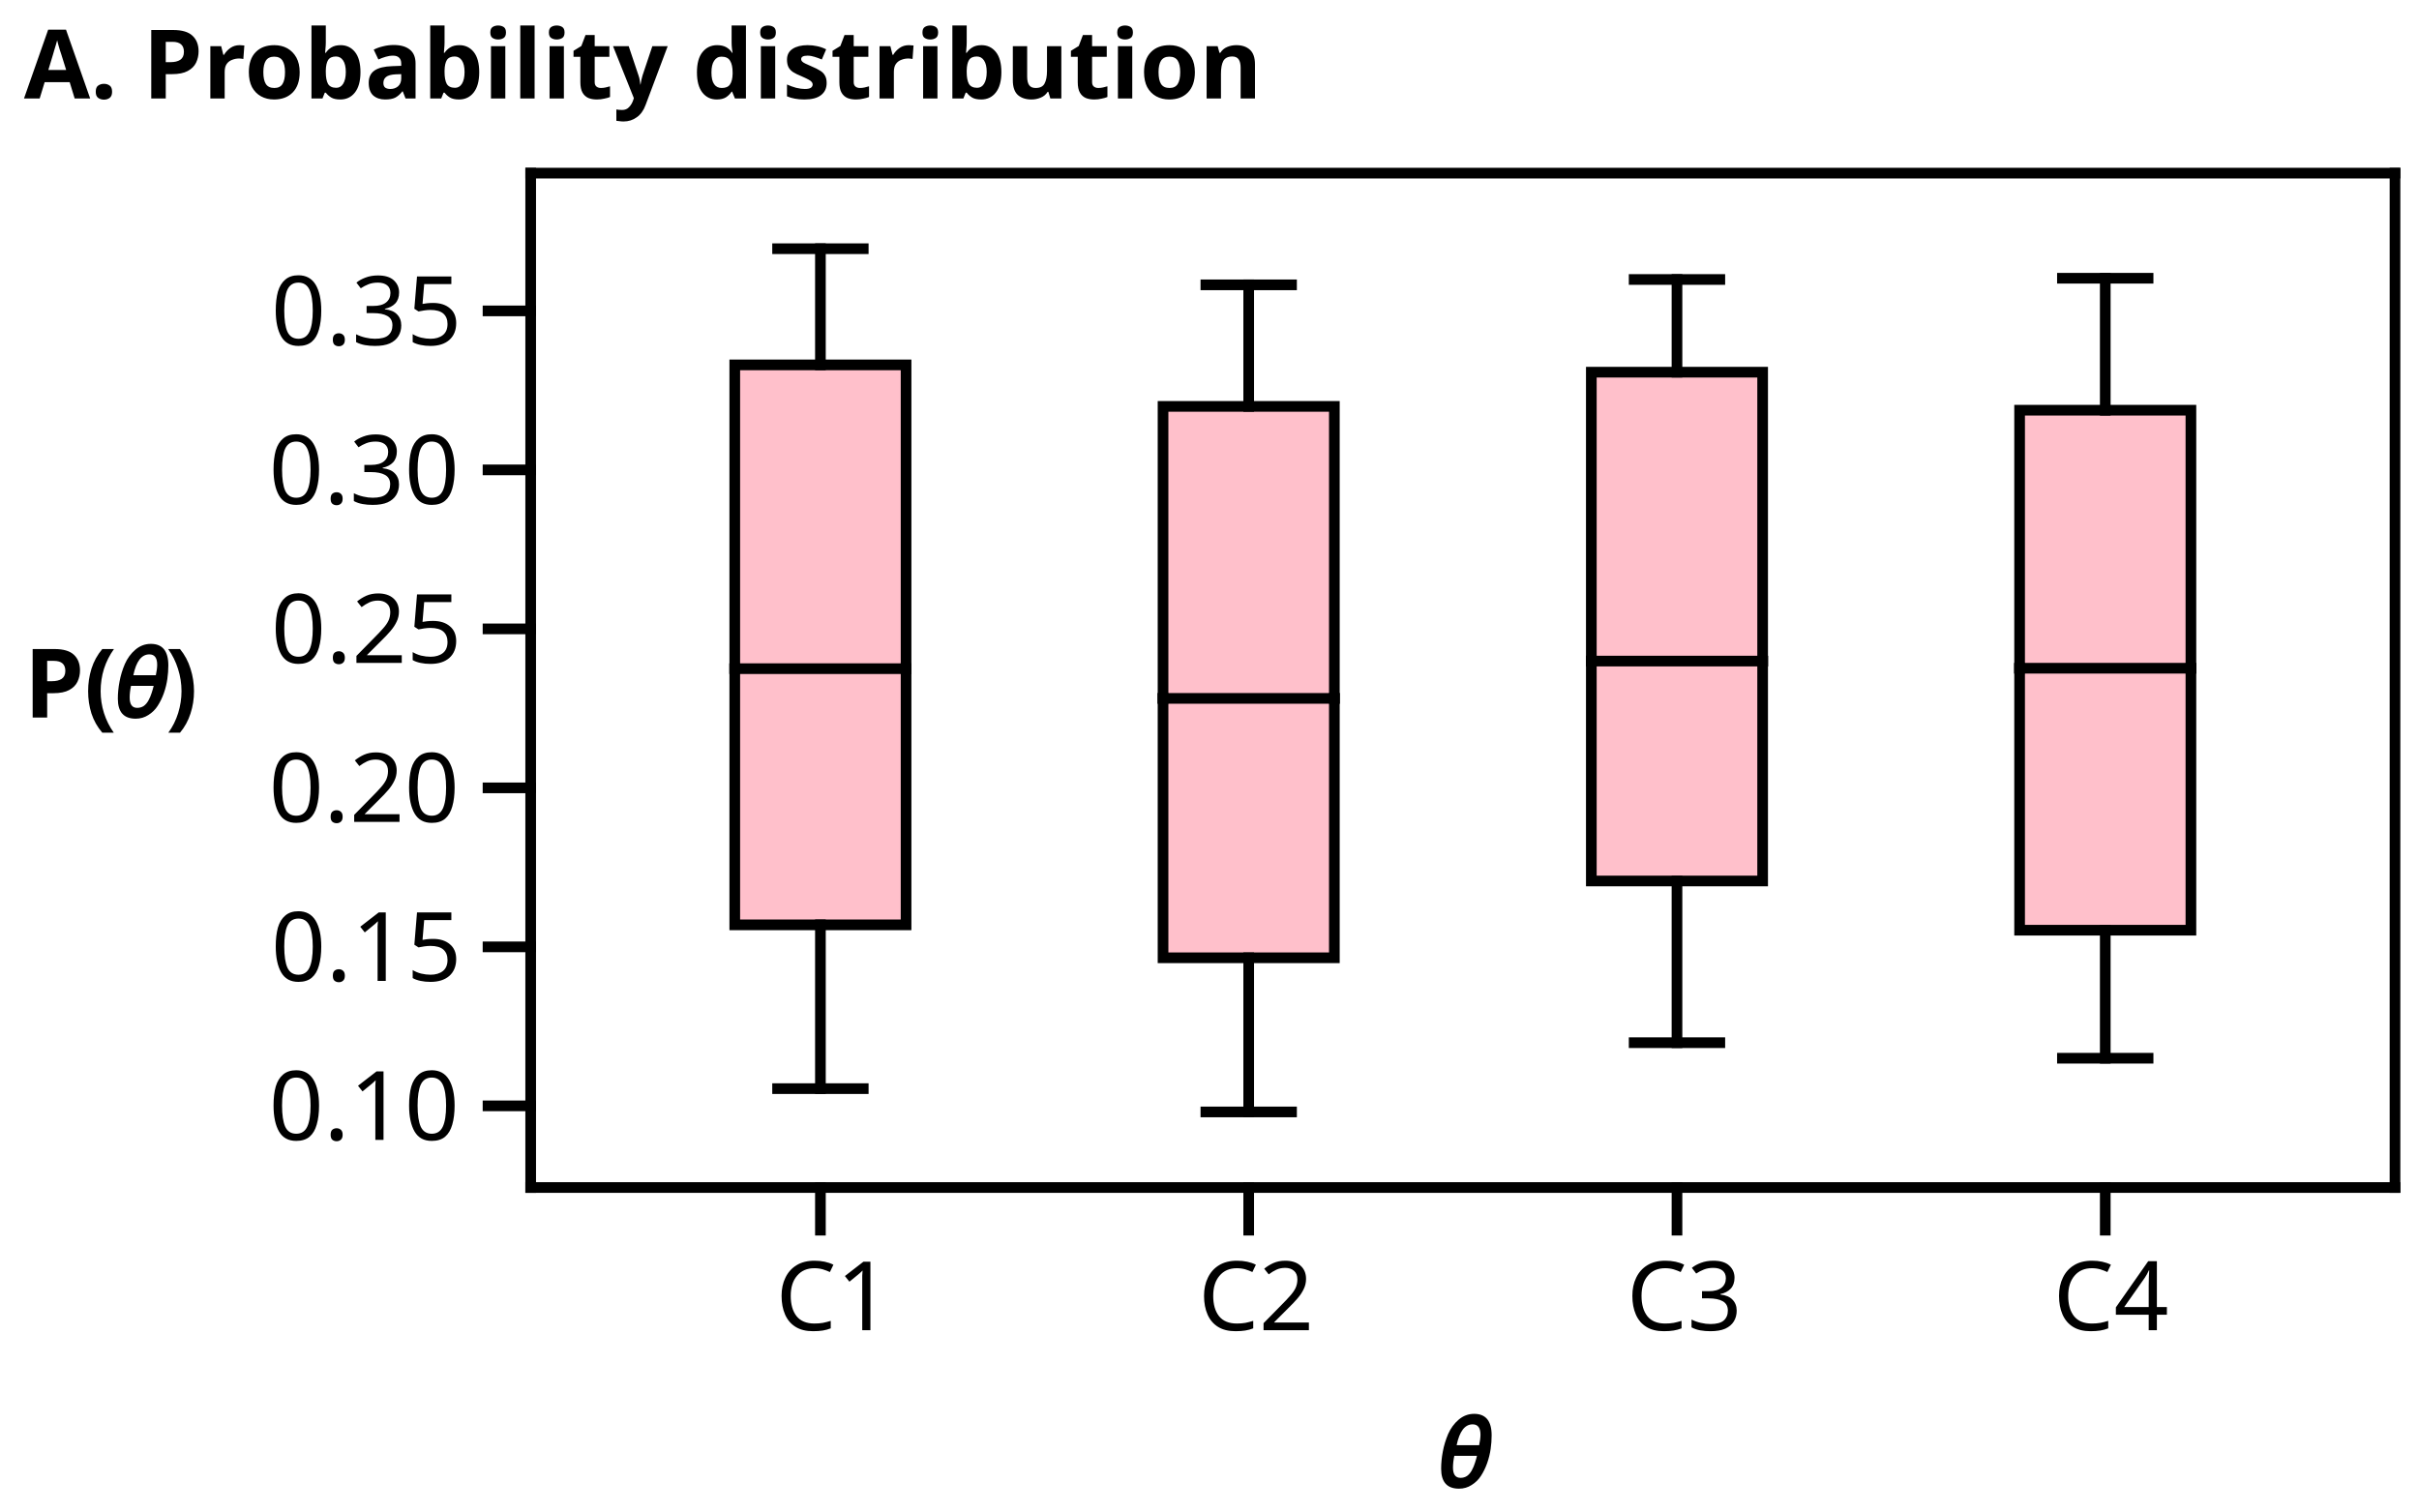
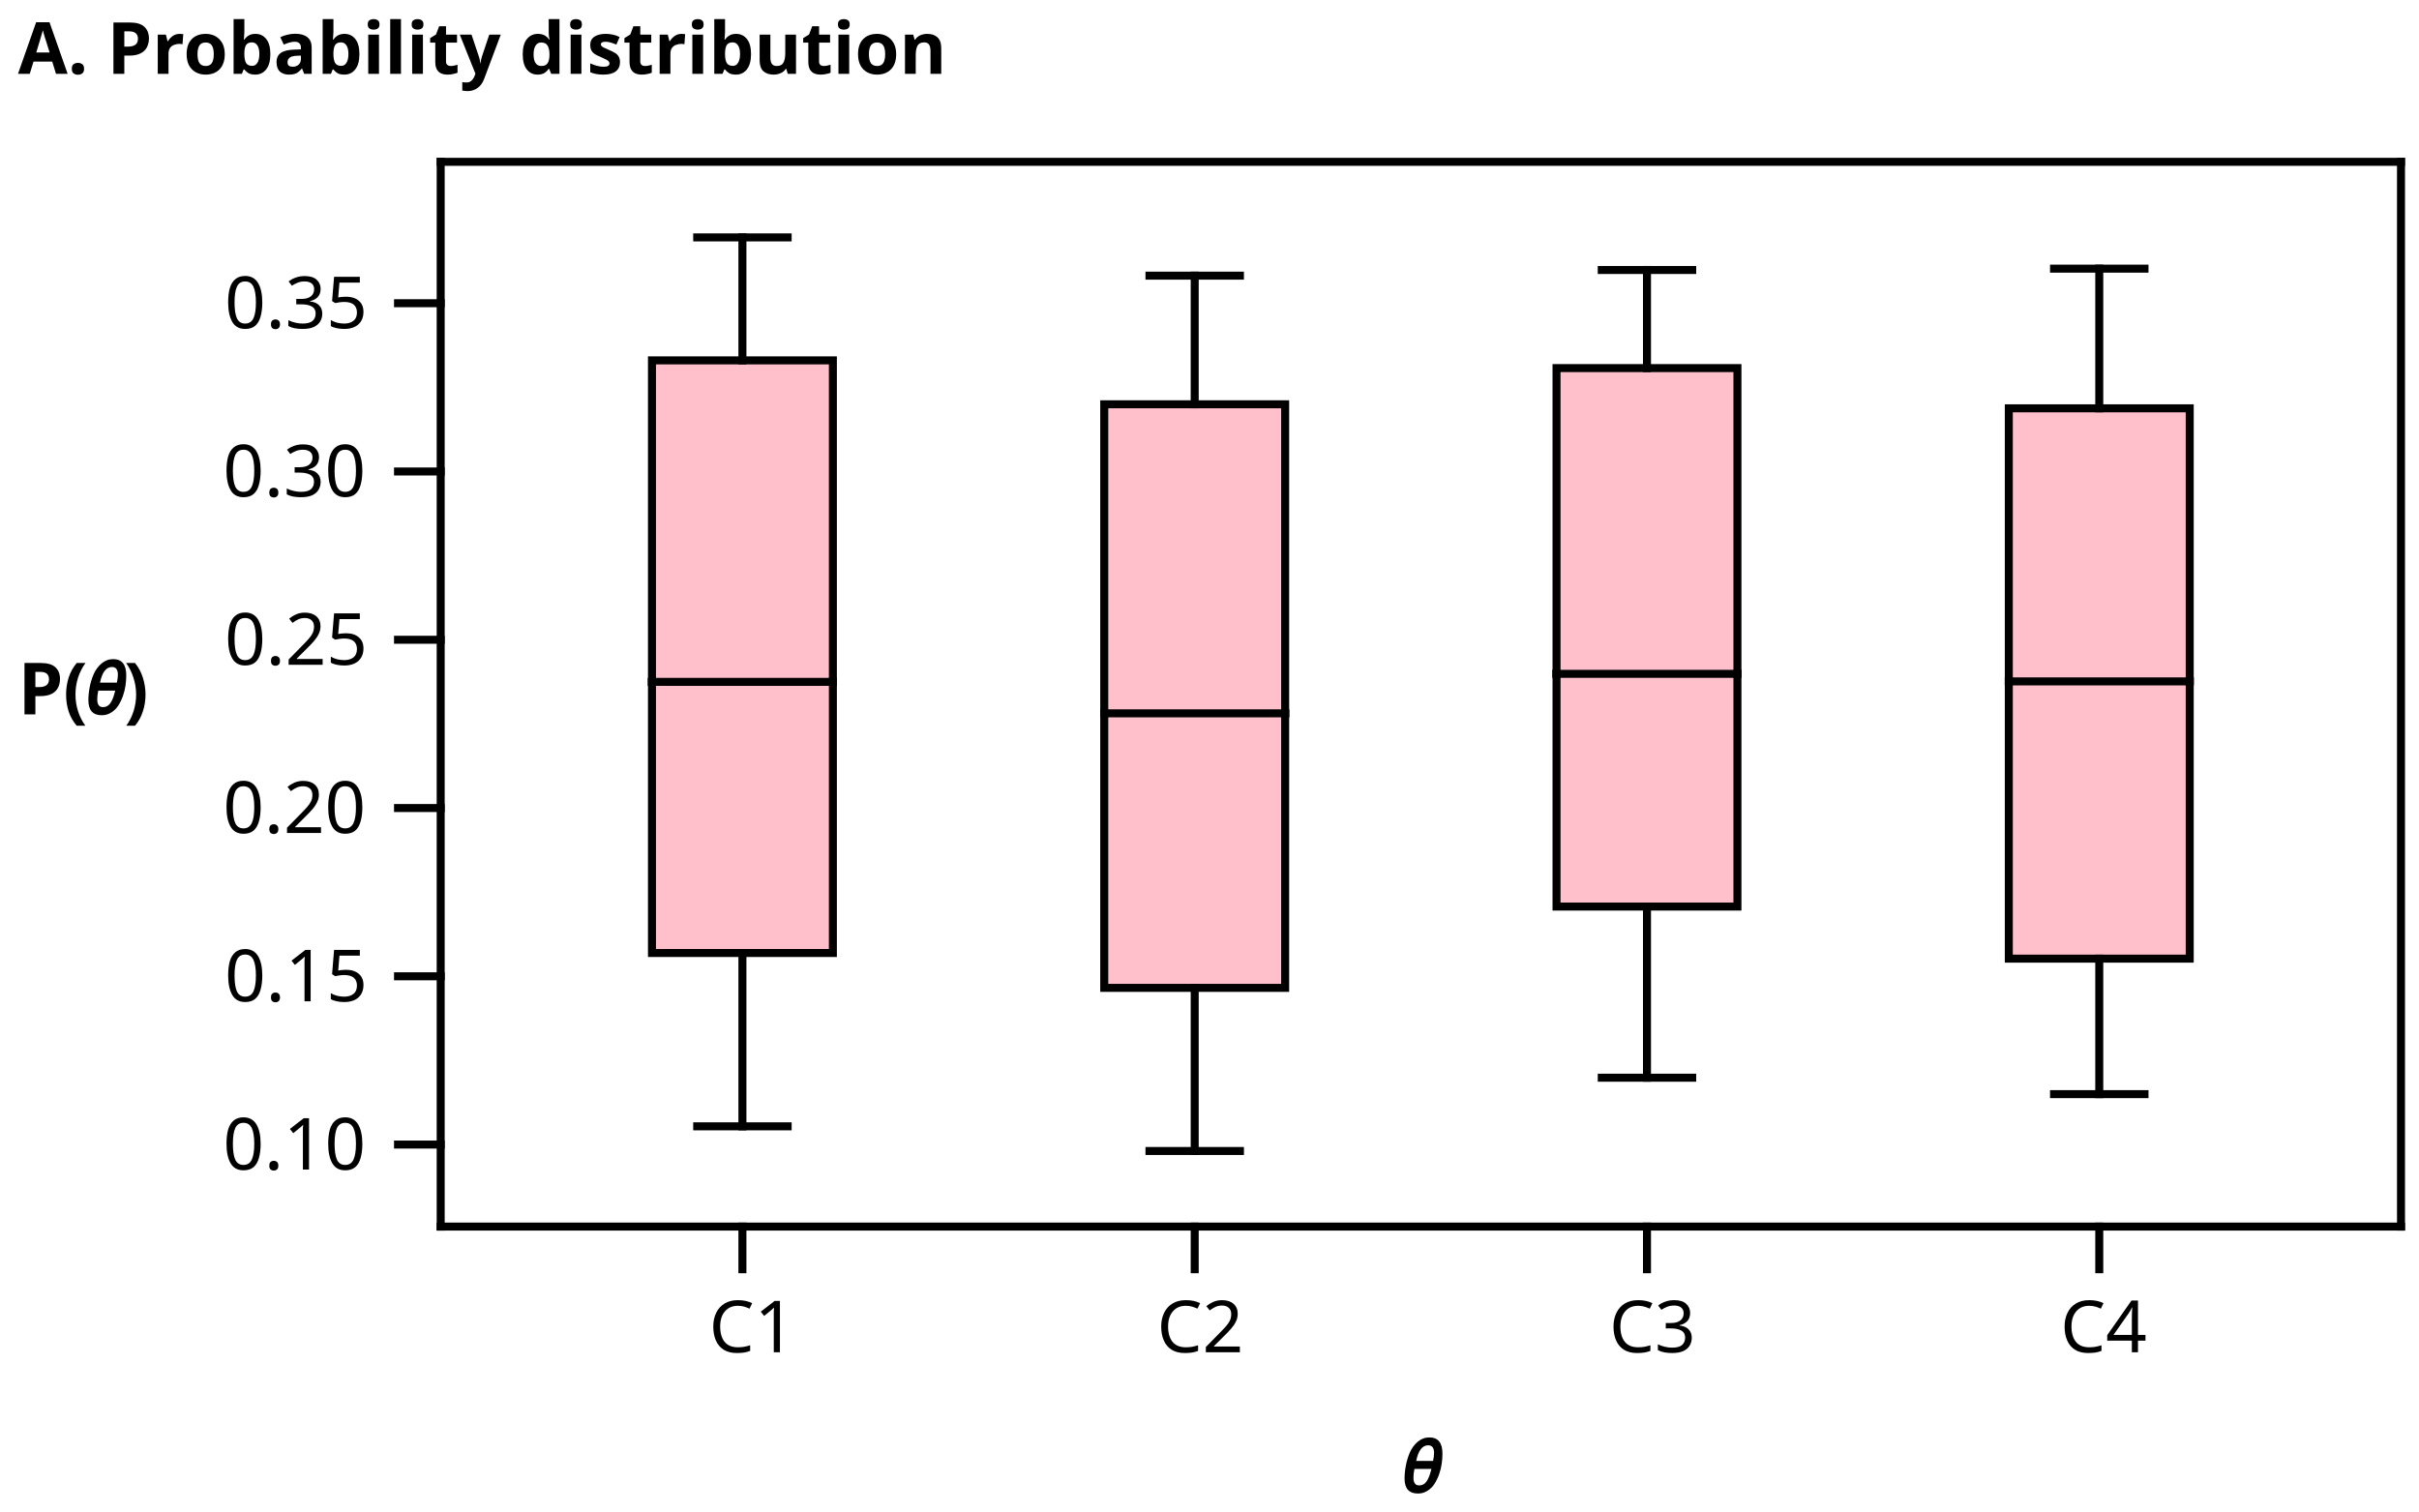
- <svg xmlns="http://www.w3.org/2000/svg" width="226.772pt" height="141.732pt" viewBox="0 0 226.772 141.732">
+ <svg xmlns="http://www.w3.org/2000/svg" width="226.77pt" height="141.731pt" viewBox="0 0 302.36 188.975">
  <g id="0" />
  <g id="1" />
  <g id="2" />
  <g id="3" />
  <g id="4" />
  <g id="5" />
  <g id="6" />
  <g id="7" />
  <g id="8" />
  <g id="9" />
  <g id="10" />
  <g id="50" />
  <g id="64" />
  <g id="66" />
  <g id="68" />
-   <path d="M 68.882 62.7L 68.882 34.215L 84.941 34.215L 84.941 62.7z" stroke="none" fill="rgba(255, 192, 203, 0.996)" opacity="1" stroke-width="1" stroke-linecap="square" />
-   <path d="M 68.882 62.7L 68.882 86.721L 84.941 86.721L 84.941 62.7z" stroke="none" fill="rgba(255, 192, 203, 0.996)" opacity="1" stroke-width="1" stroke-linecap="square" />
-   <path d="M 68.882 62.7L 68.882 34.215L 84.941 34.215L 84.941 62.7" stroke="black" fill="none" opacity="1" stroke-width="1" stroke-linecap="square" />
-   <path d="M 68.882 62.7L 68.882 86.721L 84.941 86.721L 84.941 62.7" stroke="black" fill="none" opacity="1" stroke-width="1" stroke-linecap="square" />
-   <line x1="68.881px" y1="62.7px" x2="84.941px" y2="62.7px" stroke="black" stroke-linecap="square" />
-   <line x1="76.911px" y1="34.215px" x2="76.911px" y2="23.321px" stroke="black" stroke-linecap="square" />
-   <line x1="76.911px" y1="86.721px" x2="76.911px" y2="102.079px" stroke="black" stroke-linecap="square" />
-   <line x1="72.896px" y1="102.079px" x2="80.926px" y2="102.079px" stroke="black" stroke-linecap="square" />
-   <line x1="72.896px" y1="23.321px" x2="80.926px" y2="23.321px" stroke="black" stroke-linecap="square" />
-   <path d="M 109.031 65.487L 109.031 38.107L 125.091 38.107L 125.091 65.487z" stroke="none" fill="rgba(255, 192, 203, 0.996)" opacity="1" stroke-width="1" stroke-linecap="square" />
-   <path d="M 109.031 65.487L 109.031 89.81L 125.091 89.81L 125.091 65.487z" stroke="none" fill="rgba(255, 192, 203, 0.996)" opacity="1" stroke-width="1" stroke-linecap="square" />
-   <path d="M 109.031 65.487L 109.031 38.107L 125.091 38.107L 125.091 65.487" stroke="black" fill="none" opacity="1" stroke-width="1" stroke-linecap="square" />
-   <path d="M 109.031 65.487L 109.031 89.81L 125.091 89.81L 125.091 65.487" stroke="black" fill="none" opacity="1" stroke-width="1" stroke-linecap="square" />
-   <line x1="109.031px" y1="65.487px" x2="125.091px" y2="65.487px" stroke="black" stroke-linecap="square" />
-   <line x1="117.061px" y1="38.107px" x2="117.061px" y2="26.709px" stroke="black" stroke-linecap="square" />
-   <line x1="117.061px" y1="89.81px" x2="117.061px" y2="104.265px" stroke="black" stroke-linecap="square" />
-   <line x1="113.046px" y1="104.265px" x2="121.076px" y2="104.265px" stroke="black" stroke-linecap="square" />
-   <line x1="113.046px" y1="26.709px" x2="121.076px" y2="26.709px" stroke="black" stroke-linecap="square" />
-   <path d="M 149.181 61.989L 149.181 34.899L 165.241 34.899L 165.241 61.989z" stroke="none" fill="rgba(255, 192, 203, 0.996)" opacity="1" stroke-width="1" stroke-linecap="square" />
-   <path d="M 149.181 61.989L 149.181 82.608L 165.241 82.608L 165.241 61.989z" stroke="none" fill="rgba(255, 192, 203, 0.996)" opacity="1" stroke-width="1" stroke-linecap="square" />
-   <path d="M 149.181 61.989L 149.181 34.899L 165.241 34.899L 165.241 61.989" stroke="black" fill="none" opacity="1" stroke-width="1" stroke-linecap="square" />
-   <path d="M 149.181 61.989L 149.181 82.608L 165.241 82.608L 165.241 61.989" stroke="black" fill="none" opacity="1" stroke-width="1" stroke-linecap="square" />
-   <line x1="149.181px" y1="61.989px" x2="165.241px" y2="61.989px" stroke="black" stroke-linecap="square" />
-   <line x1="157.211px" y1="34.899px" x2="157.211px" y2="26.207px" stroke="black" stroke-linecap="square" />
-   <line x1="157.211px" y1="82.608px" x2="157.211px" y2="97.771px" stroke="black" stroke-linecap="square" />
-   <line x1="153.196px" y1="97.771px" x2="161.226px" y2="97.771px" stroke="black" stroke-linecap="square" />
-   <line x1="153.196px" y1="26.207px" x2="161.226px" y2="26.207px" stroke="black" stroke-linecap="square" />
-   <path d="M 189.33 62.659L 189.33 38.464L 205.39 38.464L 205.39 62.659z" stroke="none" fill="rgba(255, 192, 203, 0.996)" opacity="1" stroke-width="1" stroke-linecap="square" />
-   <path d="M 189.33 62.659L 189.33 87.223L 205.39 87.223L 205.39 62.659z" stroke="none" fill="rgba(255, 192, 203, 0.996)" opacity="1" stroke-width="1" stroke-linecap="square" />
-   <path d="M 189.33 62.659L 189.33 38.464L 205.39 38.464L 205.39 62.659" stroke="black" fill="none" opacity="1" stroke-width="1" stroke-linecap="square" />
-   <path d="M 189.33 62.659L 189.33 87.223L 205.39 87.223L 205.39 62.659" stroke="black" fill="none" opacity="1" stroke-width="1" stroke-linecap="square" />
-   <line x1="189.33px" y1="62.659px" x2="205.39px" y2="62.659px" stroke="black" stroke-linecap="square" />
-   <line x1="197.36px" y1="38.464px" x2="197.36px" y2="26.09px" stroke="black" stroke-linecap="square" />
-   <line x1="197.36px" y1="87.223px" x2="197.36px" y2="99.228px" stroke="black" stroke-linecap="square" />
-   <line x1="193.345px" y1="99.228px" x2="201.375px" y2="99.228px" stroke="black" stroke-linecap="square" />
-   <line x1="193.345px" y1="26.09px" x2="201.375px" y2="26.09px" stroke="black" stroke-linecap="square" />
-   <text id="47" x="2.25px" y="9.234px" fill="black" font-family="Ubuntu" font-weight="bold" font-size="9" text-anchor="start" alignment-baseline="baseline">A. Probability distribution</text>
-   <text id="48" x="135.007px" y="139.482px" fill="black" font-family="Ubuntu" font-weight="bold" font-size="9" text-anchor="start" alignment-baseline="baseline">𝜃</text>
-   <text id="49" x="2.25px" y="67.28px" fill="black" font-family="Ubuntu" font-weight="bold" font-size="9" text-anchor="start" alignment-baseline="baseline">P(𝜃)</text>
-   <line x1="49.75px" y1="16.234px" x2="49.75px" y2="111.351px" stroke="black" stroke-linecap="square" />
-   <line x1="45.75px" y1="103.694px" x2="49.75px" y2="103.694px" stroke="black" stroke-linecap="square" />
-   <line x1="45.75px" y1="88.786px" x2="49.75px" y2="88.786px" stroke="black" stroke-linecap="square" />
-   <line x1="45.75px" y1="73.877px" x2="49.75px" y2="73.877px" stroke="black" stroke-linecap="square" />
-   <line x1="45.75px" y1="58.969px" x2="49.75px" y2="58.969px" stroke="black" stroke-linecap="square" />
-   <line x1="45.75px" y1="44.06px" x2="49.75px" y2="44.06px" stroke="black" stroke-linecap="square" />
-   <line x1="45.75px" y1="29.152px" x2="49.75px" y2="29.152px" stroke="black" stroke-linecap="square" />
-   <text id="58" x="25.208px" y="106.885px" fill="black" font-family="Ubuntu" font-weight="regular" font-size="9" text-anchor="start" alignment-baseline="baseline">0.10</text>
-   <text id="59" x="25.415px" y="91.976px" fill="black" font-family="Ubuntu" font-weight="regular" font-size="9" text-anchor="start" alignment-baseline="baseline">0.15</text>
-   <text id="60" x="25.208px" y="77.068px" fill="black" font-family="Ubuntu" font-weight="regular" font-size="9" text-anchor="start" alignment-baseline="baseline">0.20</text>
-   <text id="61" x="25.415px" y="62.159px" fill="black" font-family="Ubuntu" font-weight="regular" font-size="9" text-anchor="start" alignment-baseline="baseline">0.25</text>
-   <text id="62" x="25.208px" y="47.251px" fill="black" font-family="Ubuntu" font-weight="regular" font-size="9" text-anchor="start" alignment-baseline="baseline">0.30</text>
-   <text id="63" x="25.415px" y="32.342px" fill="black" font-family="Ubuntu" font-weight="regular" font-size="9" text-anchor="start" alignment-baseline="baseline">0.35</text>
-   <line x1="49.75px" y1="16.234px" x2="224.522px" y2="16.234px" stroke="black" stroke-linecap="square" />
-   <line x1="224.522px" y1="16.234px" x2="224.522px" y2="111.351px" stroke="black" stroke-linecap="square" />
-   <line x1="49.75px" y1="111.351px" x2="224.522px" y2="111.351px" stroke="black" stroke-linecap="square" />
-   <line x1="76.911px" y1="111.351px" x2="76.911px" y2="115.351px" stroke="black" stroke-linecap="square" />
-   <text id="71" x="72.722px" y="124.732px" fill="black" font-family="Ubuntu" font-weight="regular" font-size="9" text-anchor="start" alignment-baseline="baseline">C1</text>
-   <line x1="117.061px" y1="111.351px" x2="117.061px" y2="115.351px" stroke="black" stroke-linecap="square" />
-   <text id="73" x="112.327px" y="124.732px" fill="black" font-family="Ubuntu" font-weight="regular" font-size="9" text-anchor="start" alignment-baseline="baseline">C2</text>
-   <line x1="157.211px" y1="111.351px" x2="157.211px" y2="115.351px" stroke="black" stroke-linecap="square" />
-   <text id="75" x="152.481px" y="124.732px" fill="black" font-family="Ubuntu" font-weight="regular" font-size="9" text-anchor="start" alignment-baseline="baseline">C3</text>
-   <line x1="197.36px" y1="111.351px" x2="197.36px" y2="115.351px" stroke="black" stroke-linecap="square" />
-   <text id="77" x="192.482px" y="124.732px" fill="black" font-family="Ubuntu" font-weight="regular" font-size="9" text-anchor="start" alignment-baseline="baseline">C4</text>
+   <path d="M 81.492 85.249L 81.492 45.055L 104.105 45.055L 104.105 85.249z" stroke="none" fill="rgba(255, 192, 203, 0.996)" opacity="1" stroke-width="1" stroke-linecap="square" />
+   <path d="M 81.492 85.249L 81.492 119.146L 104.105 119.146L 104.105 85.249z" stroke="none" fill="rgba(255, 192, 203, 0.996)" opacity="1" stroke-width="1" stroke-linecap="square" />
+   <path d="M 81.492 85.249L 81.492 45.055L 104.105 45.055L 104.105 85.249" stroke="black" fill="none" opacity="1" stroke-width="1" stroke-linecap="square" />
+   <path d="M 81.492 85.249L 81.492 119.146L 104.105 119.146L 104.105 85.249" stroke="black" fill="none" opacity="1" stroke-width="1" stroke-linecap="square" />
+   <line x1="81.492" y1="85.249" x2="104.105" y2="85.249" stroke="black" stroke-linecap="square" />
+   <line x1="92.798" y1="45.055" x2="92.798" y2="29.681" stroke="black" stroke-linecap="square" />
+   <line x1="92.798" y1="119.146" x2="92.798" y2="140.818" stroke="black" stroke-linecap="square" />
+   <line x1="87.145" y1="140.818" x2="98.451" y2="140.818" stroke="black" stroke-linecap="square" />
+   <line x1="87.145" y1="29.681" x2="98.451" y2="29.681" stroke="black" stroke-linecap="square" />
+   <path d="M 138.024 89.183L 138.024 50.546L 160.637 50.546L 160.637 89.183z" stroke="none" fill="rgba(255, 192, 203, 0.996)" opacity="1" stroke-width="1" stroke-linecap="square" />
+   <path d="M 138.024 89.183L 138.024 123.506L 160.637 123.506L 160.637 89.183z" stroke="none" fill="rgba(255, 192, 203, 0.996)" opacity="1" stroke-width="1" stroke-linecap="square" />
+   <path d="M 138.024 89.183L 138.024 50.546L 160.637 50.546L 160.637 89.183" stroke="black" fill="none" opacity="1" stroke-width="1" stroke-linecap="square" />
+   <path d="M 138.024 89.183L 138.024 123.506L 160.637 123.506L 160.637 89.183" stroke="black" fill="none" opacity="1" stroke-width="1" stroke-linecap="square" />
+   <line x1="138.024" y1="89.183" x2="160.637" y2="89.183" stroke="black" stroke-linecap="square" />
+   <line x1="149.331" y1="50.546" x2="149.331" y2="34.463" stroke="black" stroke-linecap="square" />
+   <line x1="149.331" y1="123.506" x2="149.331" y2="143.902" stroke="black" stroke-linecap="square" />
+   <line x1="143.677" y1="143.902" x2="154.984" y2="143.902" stroke="black" stroke-linecap="square" />
+   <line x1="143.677" y1="34.463" x2="154.984" y2="34.463" stroke="black" stroke-linecap="square" />
+   <path d="M 194.556 84.246L 194.556 46.02L 217.169 46.02L 217.169 84.246z" stroke="none" fill="rgba(255, 192, 203, 0.996)" opacity="1" stroke-width="1" stroke-linecap="square" />
+   <path d="M 194.556 84.246L 194.556 113.343L 217.169 113.343L 217.169 84.246z" stroke="none" fill="rgba(255, 192, 203, 0.996)" opacity="1" stroke-width="1" stroke-linecap="square" />
+   <path d="M 194.556 84.246L 194.556 46.02L 217.169 46.02L 217.169 84.246" stroke="black" fill="none" opacity="1" stroke-width="1" stroke-linecap="square" />
+   <path d="M 194.556 84.246L 194.556 113.343L 217.169 113.343L 217.169 84.246" stroke="black" fill="none" opacity="1" stroke-width="1" stroke-linecap="square" />
+   <line x1="194.556" y1="84.246" x2="217.169" y2="84.246" stroke="black" stroke-linecap="square" />
+   <line x1="205.863" y1="46.02" x2="205.863" y2="33.755" stroke="black" stroke-linecap="square" />
+   <line x1="205.863" y1="113.343" x2="205.863" y2="134.738" stroke="black" stroke-linecap="square" />
+   <line x1="200.21" y1="134.738" x2="211.516" y2="134.738" stroke="black" stroke-linecap="square" />
+   <line x1="200.21" y1="33.755" x2="211.516" y2="33.755" stroke="black" stroke-linecap="square" />
+   <path d="M 251.089 85.191L 251.089 51.05L 273.702 51.05L 273.702 85.191z" stroke="none" fill="rgba(255, 192, 203, 0.996)" opacity="1" stroke-width="1" stroke-linecap="square" />
+   <path d="M 251.089 85.191L 251.089 119.854L 273.702 119.854L 273.702 85.191z" stroke="none" fill="rgba(255, 192, 203, 0.996)" opacity="1" stroke-width="1" stroke-linecap="square" />
+   <path d="M 251.089 85.191L 251.089 51.05L 273.702 51.05L 273.702 85.191" stroke="black" fill="none" opacity="1" stroke-width="1" stroke-linecap="square" />
+   <path d="M 251.089 85.191L 251.089 119.854L 273.702 119.854L 273.702 85.191" stroke="black" fill="none" opacity="1" stroke-width="1" stroke-linecap="square" />
+   <line x1="251.089" y1="85.191" x2="273.702" y2="85.191" stroke="black" stroke-linecap="square" />
+   <line x1="262.395" y1="51.05" x2="262.395" y2="33.588" stroke="black" stroke-linecap="square" />
+   <line x1="262.395" y1="119.854" x2="262.395" y2="136.794" stroke="black" stroke-linecap="square" />
+   <line x1="256.742" y1="136.794" x2="268.048" y2="136.794" stroke="black" stroke-linecap="square" />
+   <line x1="256.742" y1="33.588" x2="268.048" y2="33.588" stroke="black" stroke-linecap="square" />
+   <text id="47" x="2.25" y="9.234" fill="black" font-family="Ubuntu" font-weight="bold" font-size="9" text-anchor="start" alignment-baseline="baseline">A. Probability distribution</text>
+   <text id="48" x="175.468" y="186.617" fill="black" font-family="Ubuntu" font-weight="bold" font-size="9" text-anchor="start" alignment-baseline="baseline">𝜃</text>
+   <text id="49" x="2.25" y="89.312" fill="black" font-family="Ubuntu" font-weight="bold" font-size="9" text-anchor="start" alignment-baseline="baseline">P(𝜃)</text>
+   <line x1="55.083" y1="20.232" x2="55.083" y2="153.351" stroke="black" stroke-linecap="square" />
+   <line x1="49.75" y1="143.098" x2="55.083" y2="143.098" stroke="black" stroke-linecap="square" />
+   <line x1="49.75" y1="122.06" x2="55.083" y2="122.06" stroke="black" stroke-linecap="square" />
+   <line x1="49.75" y1="101.022" x2="55.083" y2="101.022" stroke="black" stroke-linecap="square" />
+   <line x1="49.75" y1="79.985" x2="55.083" y2="79.985" stroke="black" stroke-linecap="square" />
+   <line x1="49.75" y1="58.947" x2="55.083" y2="58.947" stroke="black" stroke-linecap="square" />
+   <line x1="49.75" y1="37.909" x2="55.083" y2="37.909" stroke="black" stroke-linecap="square" />
+   <text id="58" x="27.875" y="146.221" fill="black" font-family="Ubuntu" font-weight="regular" font-size="9" text-anchor="start" alignment-baseline="baseline">0.10</text>
+   <text id="59" x="28.082" y="125.183" fill="black" font-family="Ubuntu" font-weight="regular" font-size="9" text-anchor="start" alignment-baseline="baseline">0.15</text>
+   <text id="60" x="27.875" y="104.145" fill="black" font-family="Ubuntu" font-weight="regular" font-size="9" text-anchor="start" alignment-baseline="baseline">0.20</text>
+   <text id="61" x="28.082" y="83.108" fill="black" font-family="Ubuntu" font-weight="regular" font-size="9" text-anchor="start" alignment-baseline="baseline">0.25</text>
+   <text id="62" x="27.875" y="62.07" fill="black" font-family="Ubuntu" font-weight="regular" font-size="9" text-anchor="start" alignment-baseline="baseline">0.30</text>
+   <text id="63" x="28.082" y="41.032" fill="black" font-family="Ubuntu" font-weight="regular" font-size="9" text-anchor="start" alignment-baseline="baseline">0.35</text>
+   <line x1="55.083" y1="20.232" x2="300.11" y2="20.232" stroke="black" stroke-linecap="square" />
+   <line x1="300.11" y1="20.232" x2="300.11" y2="153.351" stroke="black" stroke-linecap="square" />
+   <line x1="55.083" y1="153.351" x2="300.11" y2="153.351" stroke="black" stroke-linecap="square" />
+   <line x1="92.798" y1="153.351" x2="92.798" y2="158.684" stroke="black" stroke-linecap="square" />
+   <text id="71" x="88.609" y="169.065" fill="black" font-family="Ubuntu" font-weight="regular" font-size="9" text-anchor="start" alignment-baseline="baseline">C1</text>
+   <line x1="149.331" y1="153.351" x2="149.331" y2="158.684" stroke="black" stroke-linecap="square" />
+   <text id="73" x="144.597" y="169.065" fill="black" font-family="Ubuntu" font-weight="regular" font-size="9" text-anchor="start" alignment-baseline="baseline">C2</text>
+   <line x1="205.863" y1="153.351" x2="205.863" y2="158.684" stroke="black" stroke-linecap="square" />
+   <text id="75" x="201.133" y="169.065" fill="black" font-family="Ubuntu" font-weight="regular" font-size="9" text-anchor="start" alignment-baseline="baseline">C3</text>
+   <line x1="262.395" y1="153.351" x2="262.395" y2="158.684" stroke="black" stroke-linecap="square" />
+   <text id="77" x="257.517" y="169.065" fill="black" font-family="Ubuntu" font-weight="regular" font-size="9" text-anchor="start" alignment-baseline="baseline">C4</text>
</svg>
